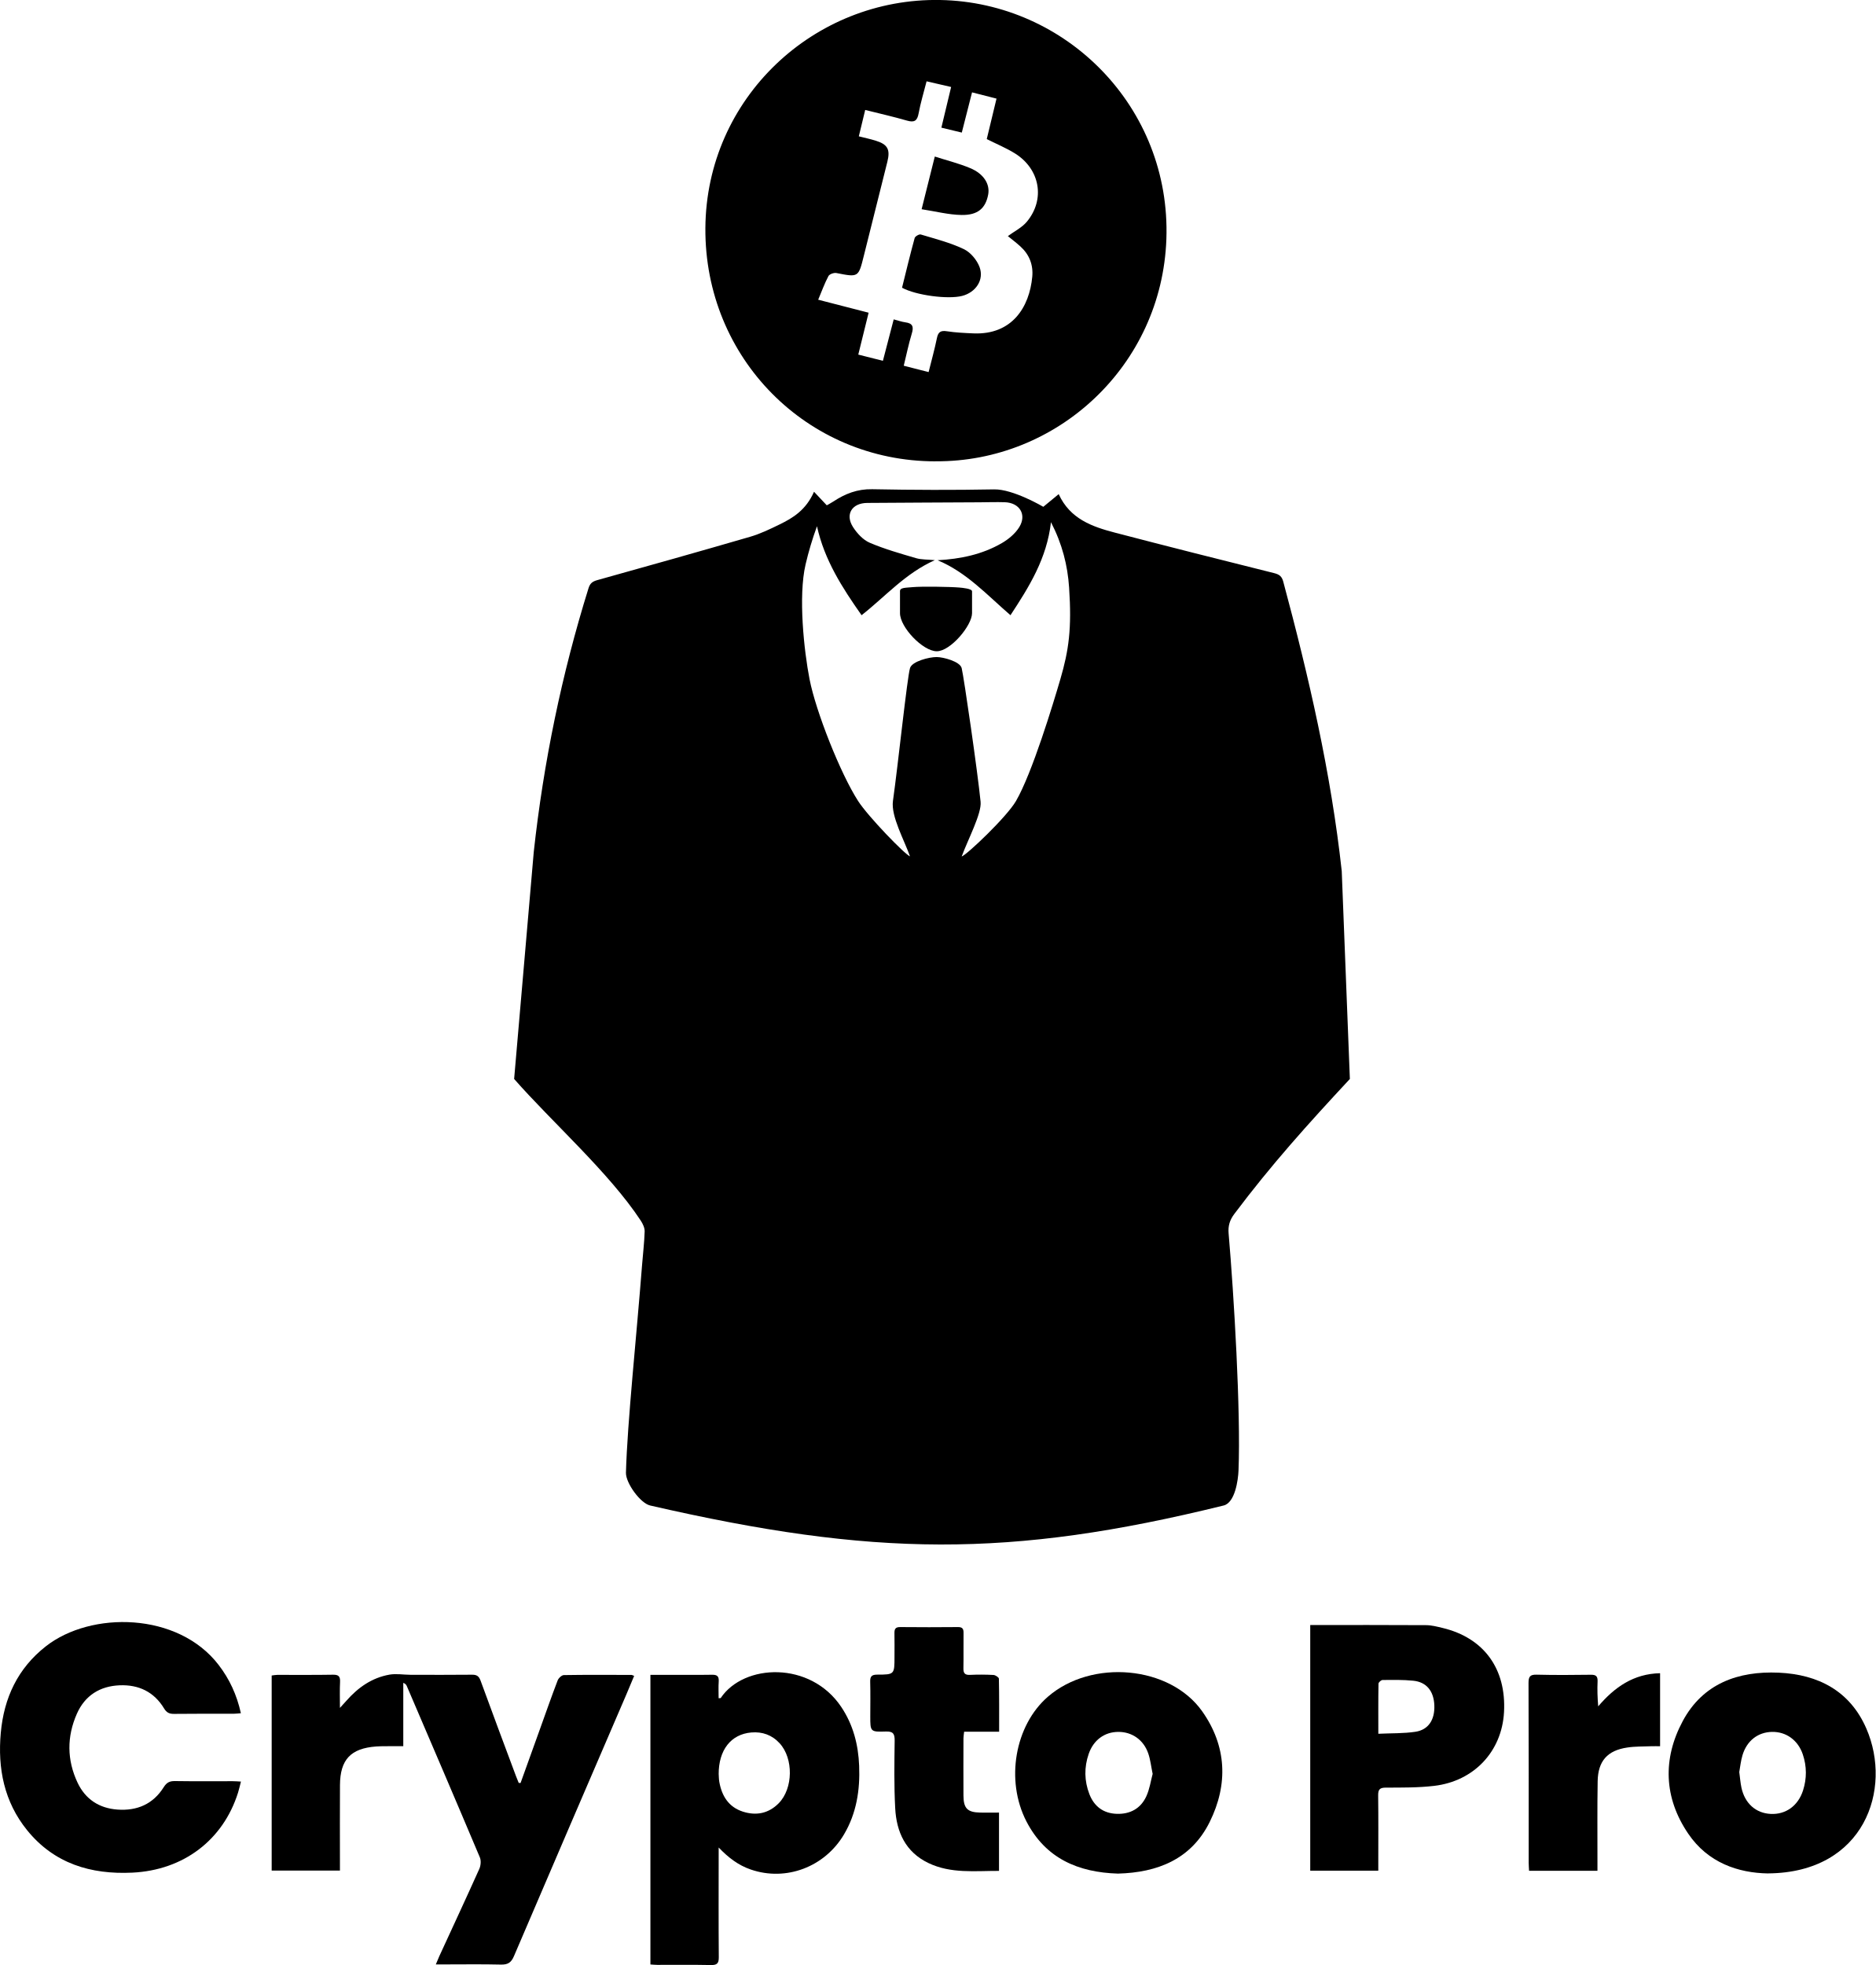
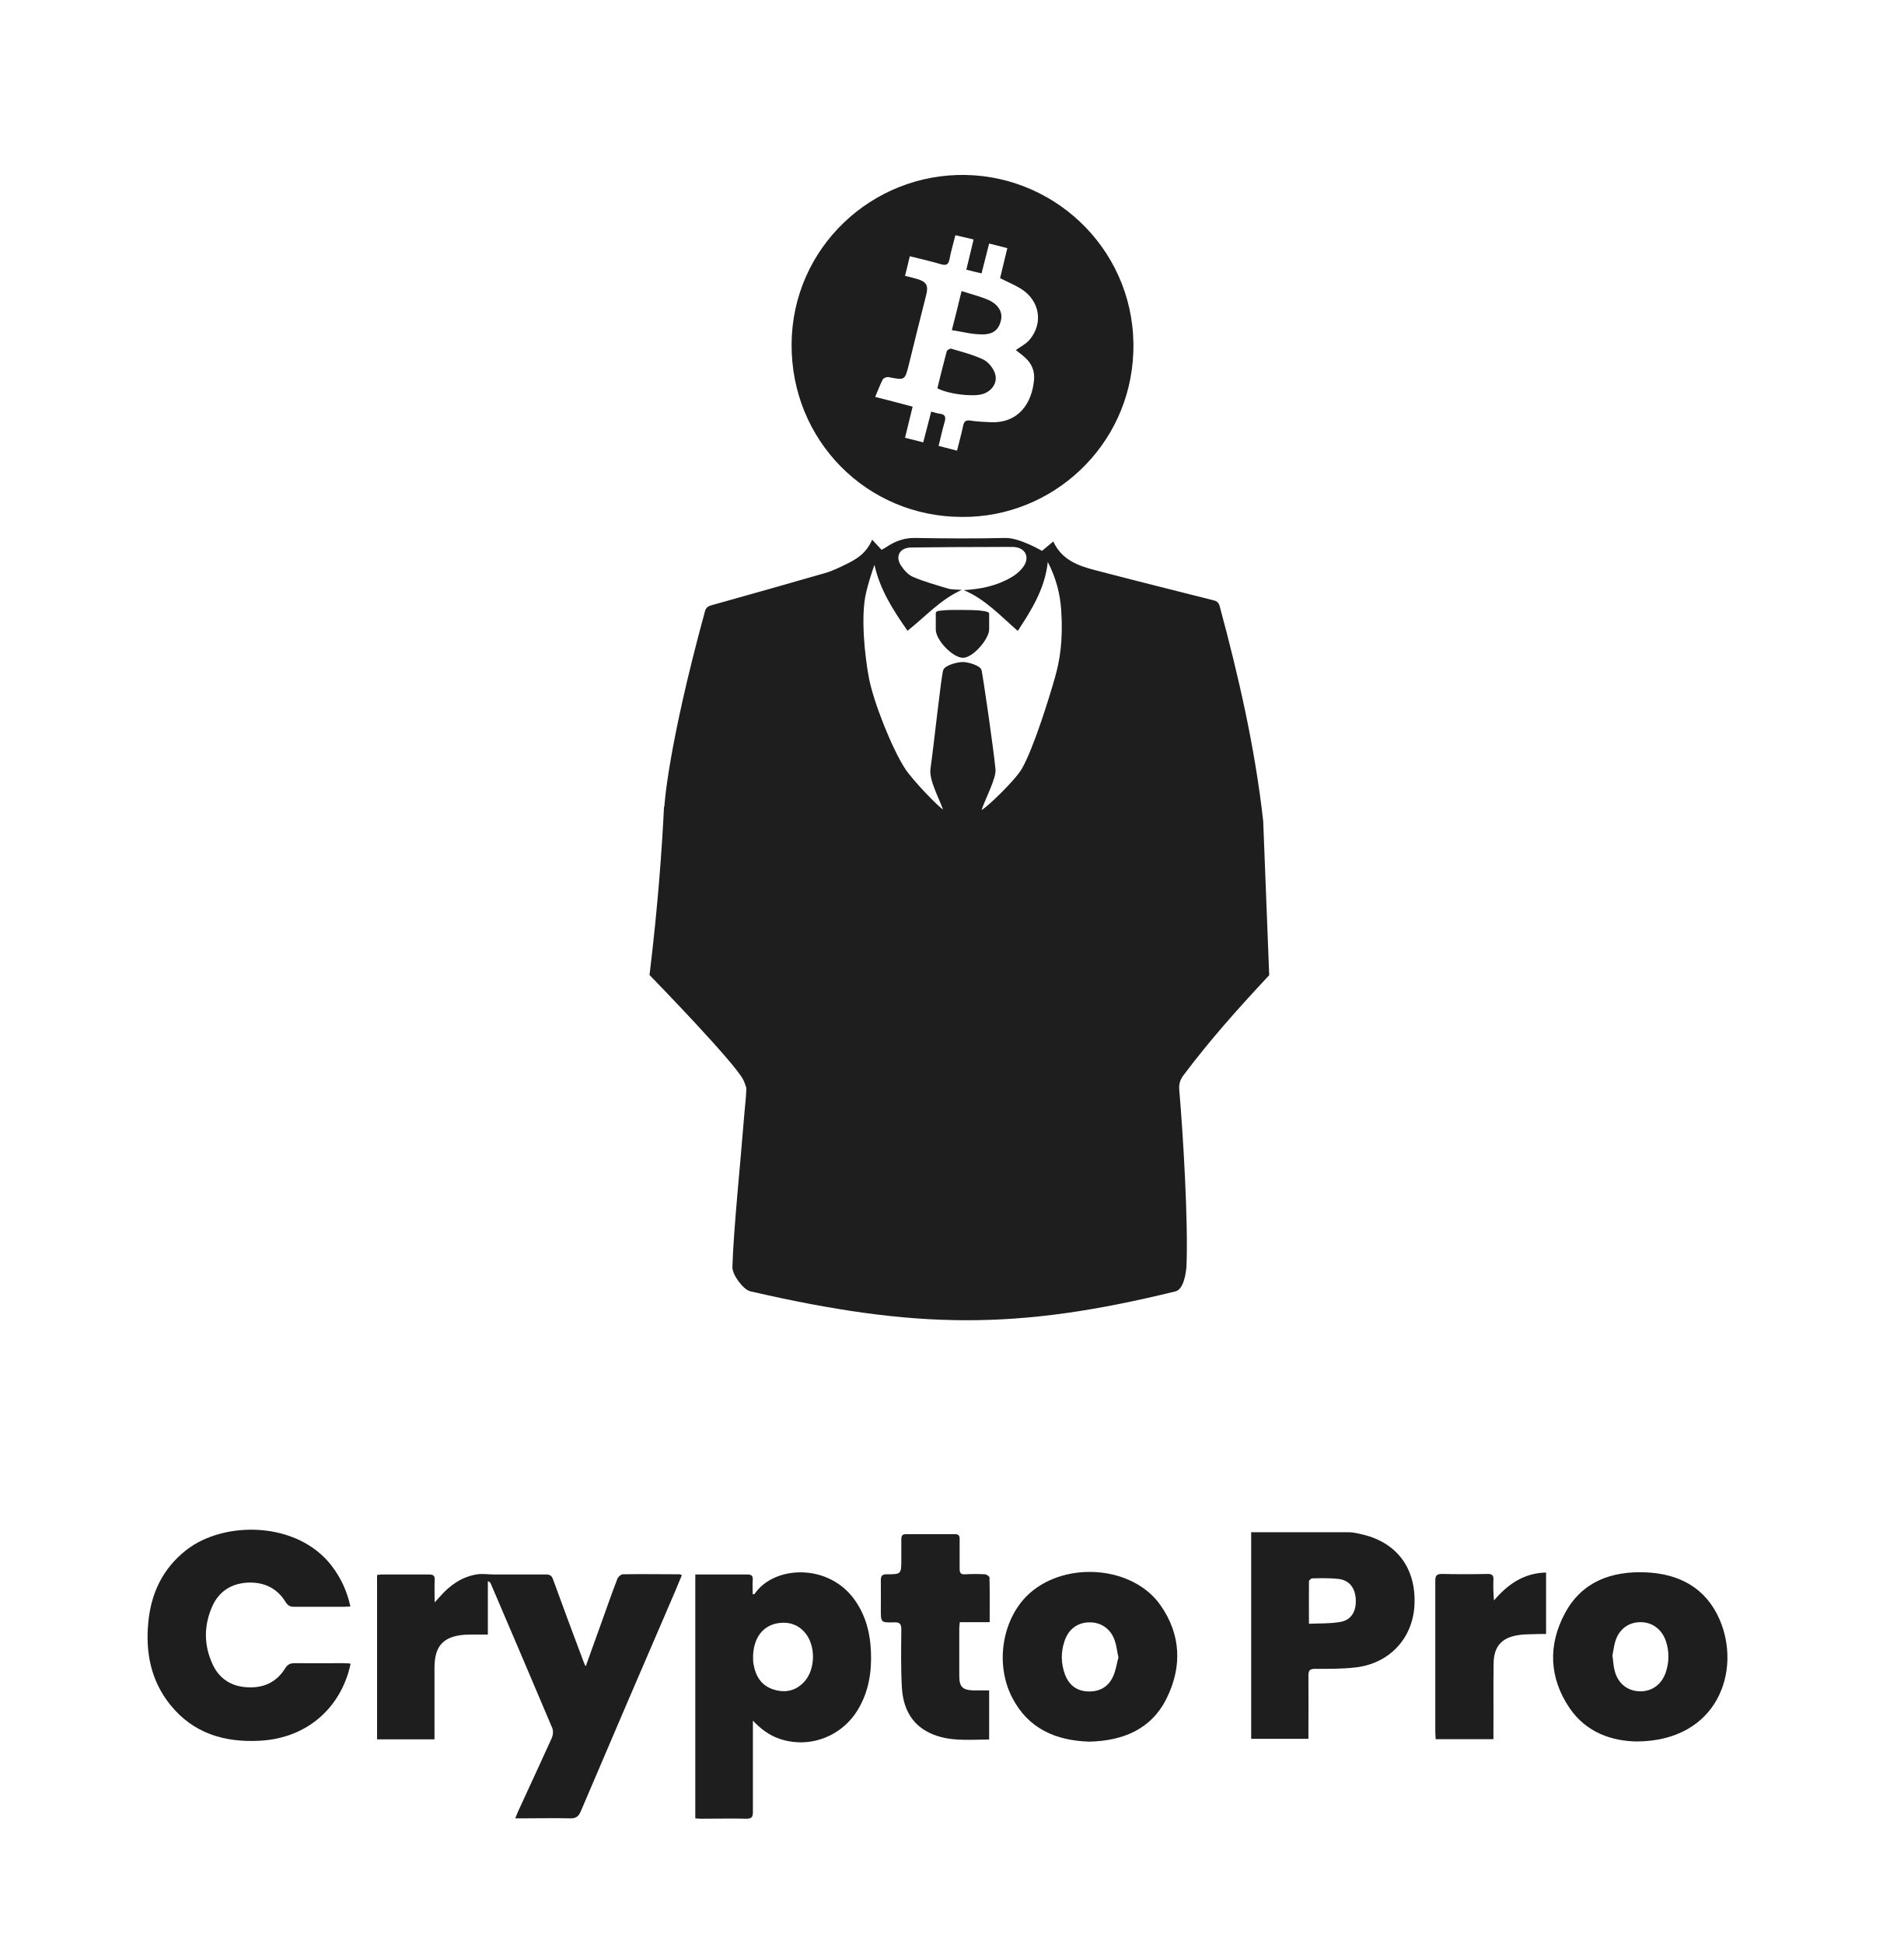
- <svg xmlns="http://www.w3.org/2000/svg" fill="currentColor" viewBox="0 0 450.09 471.47">
-   <g>
-     <path d="M124.91,427.81c1.54-4.29,3.09-8.58,4.63-12.87,1.41-3.92,2.78-7.85,4.27-11.74.21-.56.97-1.28,1.49-1.29,5.4-.09,10.81-.05,16.21-.04.16,0,.31.11.66.23-.64,1.53-1.25,3.02-1.89,4.5-9,20.92-18.01,41.82-26.96,62.76-.66,1.55-1.48,2.05-3.13,2.01-4.52-.11-9.04-.04-13.57-.04h-2.04c.34-.82.57-1.39.82-1.94,3.21-6.98,6.46-13.95,9.61-20.97.36-.8.46-1.99.14-2.76-5.79-13.73-11.67-27.43-17.54-41.13-.12-.29-.32-.55-.84-.76v15.2c-.92,0-1.61,0-2.29,0-1.41.02-2.82-.03-4.23.07-6.08.45-8.63,3.14-8.67,9.24-.04,6.17-.01,12.33-.01,18.5,0,.63,0,1.27,0,2.03h-16.38v-46.8c.45-.05.89-.15,1.34-.15,4.46-.01,8.93.04,13.39-.04,1.34-.02,1.74.43,1.68,1.73-.1,1.91-.03,3.82-.03,6.23.74-.82,1.16-1.26,1.56-1.72,2.79-3.18,6.13-5.52,10.34-6.26,1.62-.28,3.34.03,5.02.04,4.93.01,9.87.03,14.8-.02,1.12-.01,1.64.36,2.03,1.43,2.79,7.66,5.66,15.3,8.51,22.94.2.54.42,1.06.64,1.59.14,0,.28.01.43.02Z" />
-     <path d="M172.45,443.29c0,.61,0,1.23,0,1.84,0,8.16-.04,16.33.03,24.49.01,1.49-.46,1.89-1.9,1.86-4.29-.09-8.57-.03-12.86-.04-.51,0-1.03-.06-1.65-.1v-69.49h3.71c3.7,0,7.4.04,11.1-.02,1.25-.02,1.66.41,1.58,1.63-.09,1.32-.02,2.66-.02,4,.3-.03.47,0,.51-.06,5.53-8.24,21.49-8.95,28.92,2.16,2.86,4.28,4.09,9.04,4.29,14.13.23,5.8-.63,11.36-3.63,16.44-4.64,7.85-13.94,11.34-22.38,8.43-2.98-1.02-5.37-2.84-7.7-5.28ZM172.46,425.72c.03.4.02,1.11.14,1.8.6,3.4,2.24,6.06,5.68,7.16,3.21,1.02,6.16.43,8.58-2.02,3.48-3.54,3.57-10.74.22-14.39-1.83-1.99-4.15-2.82-6.81-2.59-4.86.42-7.84,4.19-7.82,10.03Z" />
-     <path d="M57.82,427.44c-.26,1.01-.44,1.85-.7,2.67-3.58,11.37-13.08,18.61-25.37,19.2-9.96.48-18.77-2.17-25.26-10.2-5.5-6.81-7.08-14.82-6.3-23.36.76-8.38,4.07-15.47,10.83-20.76,10.82-8.47,31.68-8.24,41.44,4.48,2.61,3.4,4.37,7.18,5.34,11.59-.67.05-1.22.12-1.76.13-4.76,0-9.51-.03-14.27.03-1.11.01-1.78-.28-2.39-1.29-2.4-3.99-6.09-5.75-10.66-5.57-4.75.19-8.34,2.45-10.27,6.82-2.43,5.49-2.41,11.09.16,16.54,1.88,3.98,5.18,6.14,9.58,6.46,4.71.34,8.55-1.31,11.1-5.38.69-1.1,1.41-1.48,2.67-1.46,4.64.07,9.28.03,13.91.03.57,0,1.15.05,1.95.09Z" />
-     <path d="M314.4,389.9c9.37,0,18.58-.03,27.78.03,1.33,0,2.68.36,3.98.67,9.91,2.38,15.31,9.79,14.74,20.2-.51,9.4-7.17,16.56-16.77,17.69-3.83.45-7.73.41-11.59.42-1.51,0-1.86.49-1.84,1.91.07,5.34.03,10.68.03,16.03v1.99h-16.33v-58.94ZM330.74,415.99c3.12-.15,6.05-.05,8.91-.48,3.13-.48,4.66-2.9,4.53-6.33-.13-3.42-1.86-5.6-5.06-5.92-2.44-.25-4.91-.19-7.37-.17-.34,0-.96.56-.97.87-.07,3.9-.04,7.81-.04,12.04Z" />
-     <path d="M268.26,449.54c-9.59-.29-17.38-3.67-21.95-12.5-5.11-9.87-2.78-23.07,5.13-29.93,10.5-9.12,29.28-7.49,37.04,3.5,5.89,8.34,6.26,17.52,1.8,26.53-4.43,8.97-12.54,12.15-22.02,12.4ZM276.59,425.64c-.38-1.83-.54-3.42-1.05-4.9-1.11-3.28-3.89-5.21-7.18-5.2-3.3,0-5.97,1.94-7.12,5.28-1.11,3.22-1.06,6.47.16,9.64,1.14,2.96,3.36,4.63,6.56,4.74,3.23.11,5.76-1.27,7.11-4.21.79-1.72,1.06-3.67,1.51-5.35Z" />
-     <path d="M424.28,449.5c-7.19-.11-14.44-2.55-19.18-9.54-5.85-8.61-6.17-17.96-1.31-27.02,4.83-9,13.28-12.04,23.02-11.61,9.48.42,17.12,4.38,21.04,13.42,6.3,14.52-.47,34.57-23.57,34.74ZM417.35,425.17c.19,1.43.28,2.61.52,3.75.82,3.79,3.45,6.12,7.01,6.3,3.61.19,6.59-1.94,7.77-5.63.92-2.87.91-5.78-.05-8.64-1.15-3.43-4.01-5.48-7.4-5.41-3.37.07-6.02,2.1-7.07,5.57-.42,1.39-.56,2.86-.78,4.06Z" />
-     <path d="M239.73,415.5h-8.38c-.06.6-.16,1.1-.16,1.59-.01,4.58-.03,9.16,0,13.74.02,3.07.95,4,4,4.07,1.46.04,2.92,0,4.53,0v13.99c-5.73-.02-11.52.71-16.93-1.88-5.49-2.62-7.68-7.45-7.98-13.16-.29-5.39-.2-10.8-.13-16.21.02-1.65-.37-2.25-2.12-2.19-3.72.12-3.73.03-3.73-3.62,0-2.76.06-5.52-.02-8.28-.04-1.27.31-1.75,1.67-1.75,4.16,0,4.16-.06,4.16-4.27,0-1.88.03-3.76-.01-5.64-.02-.99.2-1.51,1.36-1.5,4.64.05,9.28.04,13.92,0,1.02,0,1.31.42,1.3,1.38-.04,2.82.03,5.64-.03,8.46-.03,1.2.32,1.69,1.58,1.63,1.88-.09,3.76-.08,5.64.02.46.03,1.28.57,1.29.89.09,4.16.06,8.31.06,12.71Z" />
-     <path d="M383.33,448.86h-16.42c-.03-.66-.09-1.29-.09-1.91,0-14.38.02-28.76-.04-43.14,0-1.51.34-2.04,1.94-2,4.34.11,8.69.08,13.03.02,1.23-.02,1.65.38,1.6,1.62-.09,1.96-.02,3.92.15,5.96,3.93-4.6,8.47-7.81,14.85-7.95v17.52c-.72,0-1.4-.02-2.08,0-1.93.08-3.89.02-5.79.31-4.77.7-7.02,3.23-7.11,8.08-.11,6.45-.04,12.91-.05,19.37,0,.64,0,1.27,0,2.12Z" />
-   </g>
+ <svg xmlns="http://www.w3.org/2000/svg" id="Layer_1" data-name="Layer 1" version="1.1" viewBox="0 0 1077.3 1100">
+   <defs>
+     <style>
+       .cls-1 {
+         fill: #1e1e1e;
+         stroke-width: 0px;
+       }
+     </style>
+   </defs>
  <g>
    <g>
-       <path d="M128.08,204.4c2.35-21.5,6.7-42.61,13.14-63.27.36-1.15.93-1.61,2.07-1.93,12.25-3.41,24.5-6.86,36.71-10.41,2.44-.71,4.78-1.84,7.07-2.96,3.25-1.58,6.32-3.46,8.26-7.84,1.23,1.3,3.06,3.25,3.06,3.25,0,0,.93-.48,1.61-.93,2.82-1.86,5.75-3,9.29-2.93,9.76.19,19.52.22,29.27.04,4.56-.09,11.79,4.18,11.79,4.18,0,0,2.36-1.94,3.69-3.04,2.73,5.96,8.03,7.81,13.5,9.24,12.71,3.32,25.44,6.53,38.19,9.71,1.24.31,1.85.76,2.19,2.02,6.15,22.86,11.46,45.91,14.04,69.47l1.95,49.88c-10.09,10.85-18.83,20.54-27.73,32.39-1.1,1.47-1.53,2.86-1.36,4.74,1.26,14.61,2.94,42.61,2.37,56.82-.09,2.28-.83,7.72-3.57,8.39-51.4,12.66-84.08,12.29-137.61,0-2.38-.55-5.87-5.42-5.81-7.86.32-12.01,2.59-33.23,3.87-49.85.21-2.69.54-5.37.62-8.06.02-.86-.45-1.84-.95-2.6-7.55-11.47-21.32-23.66-30.37-33.97M218.37,205.51c-1.35-3.89-4.62-9.66-4.1-13.34,1.21-8.54,3.42-29.71,4.1-31.89.5-1.6,4.57-2.64,6.38-2.63,1.6,0,5.62,1.07,6.01,2.65.54,2.21,3.85,25.06,4.54,32.07.3,2.79-3.06,9.1-4.54,13.13,1.19-.35,10.8-9.46,13.03-13.3,3.9-6.72,8.95-23.44,10.64-29.21,2.04-6.99,2.77-12.14,2.11-22.01-.36-5.34-1.64-10.44-4.35-15.69-1,8.73-5.23,15.49-9.72,22.32-5.61-4.84-10.55-10.31-17.49-13.19,5.5-.3,10.7-1.38,15.4-4.1,1.61-.93,3.22-2.27,4.19-3.83,1.87-3.02.09-5.88-3.48-5.99-2-.06-4.01,0-6.02.02-8.99.05-17.99.08-26.98.15-3.67.03-5.36,2.76-3.39,5.81.97,1.5,2.4,3.06,3.99,3.74,3.58,1.53,7.37,2.6,11.12,3.7,1.3.38,2.73.31,4.51.48-7.12,3.18-11.86,8.73-17.58,13.21-4.66-6.63-8.93-13.27-10.7-21.35-1.1,3.03-2.02,6.08-2.74,9.18-1.79,7.66-.36,20.78.96,27.54,1.51,7.72,7.39,22.6,11.65,29.21,2.38,3.7,11.23,12.85,12.48,13.3Z" />
-       <path d="M224.47,110.69c-30.81,0-55.42-24.78-55.21-55.98C169.48,23.51,195.35-.54,225.59,0c30.3.55,55.41,25.78,54.29,57.37-1.08,30.4-26.23,53.53-55.41,53.31ZM222.83,89.26c.7-2.8,1.44-5.45,1.99-8.14.3-1.47.91-1.87,2.39-1.64,2.1.32,4.25.42,6.38.51,9.25.39,13.43-6.28,14.11-13.6.26-2.84-.7-5.32-2.85-7.26-1.04-.95-2.17-1.8-3.01-2.48,1.55-1.14,3.37-2.03,4.55-3.44,4.48-5.38,3.18-12.66-2.86-16.41-2.09-1.3-4.41-2.25-6.75-3.43.77-3.18,1.54-6.37,2.34-9.71-2.04-.52-3.88-.99-5.87-1.5-.83,3.28-1.62,6.39-2.46,9.65-1.76-.42-3.26-.79-4.9-1.18.8-3.33,1.54-6.45,2.34-9.76-2.1-.49-3.94-.91-5.89-1.36-.7,2.74-1.45,5.19-1.91,7.69-.33,1.81-1.03,2.24-2.78,1.74-3.28-.95-6.62-1.7-10.04-2.56-.54,2.24-1.02,4.22-1.53,6.33,1.46.37,2.74.64,3.98,1.02,2.96.9,3.61,2.13,2.86,5.11-1.89,7.5-3.76,15-5.63,22.5-1.3,5.24-1.28,5.21-6.58,4.17-.59-.12-1.67.26-1.92.73-.93,1.76-1.61,3.65-2.46,5.67,4.1,1.06,8.07,2.08,12.1,3.12-.86,3.49-1.65,6.69-2.48,10.05,2.03.51,3.87.98,5.91,1.49.89-3.41,1.73-6.65,2.59-9.94,1.08.28,1.93.59,2.81.71,1.78.23,2.02,1.09,1.53,2.7-.76,2.48-1.27,5.04-1.93,7.71,1.99.51,3.78.97,5.94,1.52Z" />
-       <path d="M230.19,140.97c.71.06,3.06.27,3.06.91,0,1.54-.01,3.95,0,5.23,0,2.96-5.16,9.15-8.47,9.15s-8.82-5.74-8.82-9.15v-5.28c0-.87,1.34-.79,2.98-.95,2.12-.21,9.07-.1,11.27.09Z" />
+       <path class="cls-1" d="M331.7,942.3c3.1-8.5,6.1-17,9.2-25.6,2.8-7.8,5.5-15.6,8.5-23.3.4-1.1,1.9-2.5,3-2.6,10.7-.2,21.5,0,32.2,0,.3,0,.6.2,1.3.5-1.3,3-2.5,6-3.7,8.9-17.9,41.5-35.8,83.1-53.5,124.7-1.3,3.1-2.9,4.1-6.2,4-9-.2-18,0-26.9,0h-4c.7-1.6,1.1-2.8,1.6-3.9,6.4-13.9,12.8-27.7,19.1-41.6.7-1.6.9-3.9.3-5.5-11.5-27.3-23.2-54.5-34.8-81.7-.2-.6-.6-1.1-1.7-1.5v30.2c-1.8,0-3.2,0-4.6,0-2.8,0-5.6,0-8.4.1-12.1.9-17.1,6.2-17.2,18.4,0,12.2,0,24.5,0,36.8,0,1.3,0,2.5,0,4h-32.5v-93c.9-.1,1.8-.3,2.7-.3,8.9,0,17.7,0,26.6,0,2.7,0,3.5.8,3.3,3.4-.2,3.8,0,7.6,0,12.4,1.5-1.6,2.3-2.5,3.1-3.4,5.5-6.3,12.2-11,20.5-12.4,3.2-.6,6.6,0,10,0,9.8,0,19.6,0,29.4,0,2.2,0,3.3.7,4,2.8,5.5,15.2,11.2,30.4,16.9,45.6.4,1.1.8,2.1,1.3,3.2.3,0,.6,0,.8,0Z" />
+       <path class="cls-1" d="M426.1,973.1c0,1.2,0,2.4,0,3.7,0,16.2,0,32.4,0,48.6,0,3-.9,3.7-3.8,3.7-8.5-.2-17,0-25.5,0-1,0-2-.1-3.3-.2v-138h7.4c7.3,0,14.7,0,22,0,2.5,0,3.3.8,3.1,3.2-.2,2.6,0,5.3,0,8,.6,0,.9,0,1-.1,11-16.4,42.7-17.8,57.4,4.3,5.7,8.5,8.1,18,8.5,28.1.5,11.5-1.2,22.6-7.2,32.7-9.2,15.6-27.7,22.5-44.5,16.8-5.9-2-10.7-5.6-15.3-10.5ZM426.2,938.2c0,.8,0,2.2.3,3.6,1.2,6.8,4.4,12,11.3,14.2,6.4,2,12.2.9,17-4,6.9-7,7.1-21.3.4-28.6-3.6-4-8.3-5.6-13.5-5.1-9.6.8-15.6,8.3-15.5,19.9Z" />
+       <path class="cls-1" d="M198.4,941.6c-.5,2-.9,3.7-1.4,5.3-7.1,22.6-26,37-50.4,38.1-19.8,1-37.3-4.3-50.2-20.3-10.9-13.5-14.1-29.4-12.5-46.4,1.5-16.6,8.1-30.7,21.5-41.2,21.5-16.8,62.9-16.4,82.3,8.9,5.2,6.8,8.7,14.3,10.6,23-1.3,0-2.4.2-3.5.2-9.4,0-18.9,0-28.3,0-2.2,0-3.5-.6-4.8-2.6-4.8-7.9-12.1-11.4-21.2-11.1-9.4.4-16.6,4.9-20.4,13.5-4.8,10.9-4.8,22,.3,32.9,3.7,7.9,10.3,12.2,19,12.8,9.4.7,17-2.6,22-10.7,1.4-2.2,2.8-2.9,5.3-2.9,9.2.1,18.4,0,27.6,0,1.1,0,2.3.1,3.9.2Z" />
+       <path class="cls-1" d="M708.1,867c18.6,0,36.9,0,55.2,0,2.6,0,5.3.7,7.9,1.3,19.7,4.7,30.4,19.5,29.3,40.1-1,18.7-14.2,32.9-33.3,35.1-7.6.9-15.3.8-23,.8-3,0-3.7,1-3.7,3.8.1,10.6,0,21.2,0,31.8v4h-32.4v-117.1ZM740.6,918.8c6.2-.3,12,0,17.7-1,6.2-.9,9.3-5.8,9-12.6-.3-6.8-3.7-11.1-10-11.8-4.8-.5-9.8-.4-14.6-.3-.7,0-1.9,1.1-1.9,1.7-.1,7.8,0,15.5,0,23.9Z" />
+       <path class="cls-1" d="M616.5,985.5c-19-.6-34.5-7.3-43.6-24.8-10.2-19.6-5.5-45.8,10.2-59.5,20.9-18.1,58.2-14.9,73.6,7,11.7,16.6,12.4,34.8,3.6,52.7-8.8,17.8-24.9,24.1-43.7,24.6ZM633,938c-.8-3.6-1.1-6.8-2.1-9.7-2.2-6.5-7.7-10.4-14.3-10.3-6.6,0-11.9,3.8-14.1,10.5-2.2,6.4-2.1,12.9.3,19.2,2.3,5.9,6.7,9.2,13,9.4,6.4.2,11.4-2.5,14.1-8.4,1.6-3.4,2.1-7.3,3-10.6Z" />
+       <path class="cls-1" d="M926.4,985.4c-14.3-.2-28.7-5.1-38.1-18.9-11.6-17.1-12.3-35.7-2.6-53.7,9.6-17.9,26.4-23.9,45.7-23.1,18.8.8,34,8.7,41.8,26.7,12.5,28.8-.9,68.7-46.8,69ZM912.6,937.1c.4,2.8.5,5.2,1,7.4,1.6,7.5,6.8,12.1,13.9,12.5,7.2.4,13.1-3.8,15.4-11.2,1.8-5.7,1.8-11.5-.1-17.2-2.3-6.8-8-10.9-14.7-10.7-6.7.1-12,4.2-14,11.1-.8,2.8-1.1,5.7-1.6,8.1Z" />
+       <path class="cls-1" d="M559.8,917.9h-16.6c-.1,1.2-.3,2.2-.3,3.2,0,9.1,0,18.2,0,27.3,0,6.1,1.9,7.9,7.9,8.1,2.9,0,5.8,0,9,0v27.8c-11.4,0-22.9,1.4-33.6-3.7-10.9-5.2-15.2-14.8-15.8-26.1-.6-10.7-.4-21.5-.3-32.2,0-3.3-.7-4.5-4.2-4.3-7.4.2-7.4,0-7.4-7.2,0-5.5.1-11,0-16.5,0-2.5.6-3.5,3.3-3.5,8.3,0,8.3-.1,8.3-8.5,0-3.7,0-7.5,0-11.2,0-2,.4-3,2.7-3,9.2,0,18.4,0,27.7,0,2,0,2.6.8,2.6,2.7,0,5.6,0,11.2,0,16.8,0,2.4.6,3.4,3.1,3.2,3.7-.2,7.5-.2,11.2,0,.9,0,2.5,1.1,2.6,1.8.2,8.3.1,16.5.1,25.2Z" />
+       <path class="cls-1" d="M845.1,984.1h-32.6c0-1.3-.2-2.6-.2-3.8,0-28.6,0-57.1,0-85.7,0-3,.7-4,3.8-4,8.6.2,17.3.2,25.9,0,2.4,0,3.3.8,3.2,3.2-.2,3.9,0,7.8.3,11.8,7.8-9.1,16.8-15.5,29.5-15.8v34.8c-1.4,0-2.8,0-4.1,0-3.8.2-7.7,0-11.5.6-9.5,1.4-14,6.4-14.1,16.1-.2,12.8,0,25.7-.1,38.5,0,1.3,0,2.5,0,4.2Z" />
    </g>
-     <path d="M216.45,69.04c.98-3.95,1.94-7.96,3.03-11.93.11-.4,1.07-.96,1.46-.85,3.48,1.05,7.06,1.95,10.33,3.51,1.62.77,3.16,2.62,3.79,4.33,1.13,3.08-.95,6.07-4.19,6.9-3.39.87-11.07-.14-14.41-1.96Z" />
-     <path d="M221.15,50.19c1.12-4.49,2.09-8.35,3.16-12.63,2.96.95,5.83,1.66,8.52,2.79,3.25,1.36,4.76,3.86,4.29,6.34-.62,3.26-2.45,4.95-6.38,4.89-3.11-.05-6.2-.86-9.6-1.38Z" />
+     <g>
+       <g>
+         <path class="cls-1" d="M376,456.4s1.6-32.3,23-110.6c0-.3.4-1.3,1.2-2.1.6-.6,1.4-.9,2.4-1.2,21.4-6,42.8-12,64.2-18.2,4.3-1.2,8.3-3.2,12.4-5.2,5.7-2.8,11-6,14.4-13.7,2.2,2.3,5.3,5.7,5.3,5.7,0,0,1.6-.8,2.8-1.6,4.9-3.3,10.1-5.2,16.2-5.1,17.1.3,34.1.4,51.2,0,8-.1,20.6,7.3,20.6,7.3,0,0,4.1-3.4,6.4-5.3,4.8,10.4,14,13.7,23.6,16.2,22.2,5.8,44.5,11.4,66.8,17,2.2.5,3.2,1.3,3.8,3.5,10.8,40,20,80.3,24.6,121.5l3.4,87.2c-17.7,19-32.9,35.9-48.5,56.6-1.9,2.6-2.7,5-2.4,8.3,2.2,25.5,5.1,74.5,4.1,99.3-.2,4-1.5,13.5-6.2,14.7-89.9,22.1-147,21.5-240.6,0-4.2-1-10.3-9.5-10.2-13.7.6-21,4.5-58.1,6.8-87.2.4-4.7,1-9.4,1.1-14.1,0,0-.6-2.3-1.7-4.6-4.7-9.6-50.1-56.3-53.1-59.4,4.9-40.4,7.1-72.7,8.2-95.3ZM533.8,458.3c-2.4-6.8-8.1-16.9-7.2-23.3,2.1-14.9,6-52,7.2-55.8.9-2.8,8-4.6,11.2-4.6,2.8,0,9.8,1.9,10.5,4.6.9,3.9,6.7,43.8,7.9,56.1.5,4.9-5.4,15.9-7.9,23,2.1-.6,18.9-16.5,22.8-23.3,6.8-11.8,15.7-41,18.6-51.1s4.8-21.2,3.7-38.5c-.6-9.3-2.9-18.3-7.6-27.4-1.7,15.3-9.2,27.1-17,39-9.8-8.5-18.4-18-30.6-23.1,9.6-.5,18.7-2.4,26.9-7.2,2.8-1.6,5.6-4,7.3-6.7,3.3-5.3.2-10.3-6.1-10.5-3.5-.1-7,0-10.5,0-15.7,0-31.5.1-47.2.3-6.4,0-9.4,4.8-5.9,10.2,1.7,2.6,4.2,5.4,7,6.5,6.3,2.7,12.9,4.5,19.5,6.5,2.3.7,4.8.5,7.9.8-12.4,5.6-20.7,15.3-30.7,23.1-8.1-11.6-15.6-23.2-18.7-37.3-1.9,5.3-3.5,10.6-4.8,16-3.1,13.4-.6,36.3,1.7,48.2,2.6,13.5,12.9,39.5,20.4,51.1,4.2,6.5,19.6,22.5,21.8,23.3Z" />
+         <path class="cls-1" d="M544.5,292.5c-53.9,0-96.9-43.3-96.5-97.9.4-54.5,45.6-96.6,98.5-95.6,53,1,96.9,45.1,94.9,100.3-1.9,53.2-45.9,93.6-96.9,93.2ZM541.6,255.1c1.2-4.9,2.5-9.5,3.5-14.2.5-2.6,1.6-3.3,4.2-2.9,3.7.6,7.4.7,11.2.9,16.2.7,23.5-11,24.7-23.8.5-5-1.2-9.3-5-12.7-1.8-1.7-3.8-3.1-5.3-4.3,2.7-2,5.9-3.5,7.9-6,7.8-9.4,5.6-22.1-5-28.7-3.7-2.3-7.7-3.9-11.8-6,1.3-5.6,2.7-11.1,4.1-17-3.6-.9-6.8-1.7-10.3-2.6-1.5,5.7-2.8,11.2-4.3,16.9-3.1-.7-5.7-1.4-8.6-2.1,1.4-5.8,2.7-11.3,4.1-17.1-3.7-.9-6.9-1.6-10.3-2.4-1.2,4.8-2.5,9.1-3.3,13.4-.6,3.2-1.8,3.9-4.9,3-5.7-1.7-11.6-3-17.6-4.5-.9,3.9-1.8,7.4-2.7,11.1,2.6.6,4.8,1.1,7,1.8,5.2,1.6,6.3,3.7,5,8.9-3.3,13.1-6.6,26.2-9.8,39.3-2.3,9.2-2.2,9.1-11.5,7.3-1-.2-2.9.5-3.3,1.3-1.6,3.1-2.8,6.4-4.3,9.9,7.2,1.8,14.1,3.6,21.2,5.5-1.5,6.1-2.9,11.7-4.3,17.6,3.5.9,6.8,1.7,10.3,2.6,1.6-6,3-11.6,4.5-17.4,1.9.5,3.4,1,4.9,1.2,3.1.4,3.5,1.9,2.7,4.7-1.3,4.3-2.2,8.8-3.4,13.5,3.5.9,6.6,1.7,10.4,2.7Z" />
+         <path class="cls-1" d="M554.5,345.5c1.2.1,5.3.5,5.3,1.6,0,2.7,0,6.9,0,9.1,0,5.2-9,16-14.8,16s-15.4-10-15.4-16v-9.2c0-1.5,2.3-1.4,5.2-1.7s15.9-.2,19.7.1Z" />
+       </g>
+       <path class="cls-1" d="M530.5,219.7c1.7-6.9,3.4-13.9,5.3-20.9.2-.7,1.9-1.7,2.5-1.5,6.1,1.8,12.4,3.4,18.1,6.1,2.8,1.3,5.5,4.6,6.6,7.6,2,5.4-1.7,10.6-7.3,12.1-5.9,1.5-19.4-.2-25.2-3.4Z" />
+       <path class="cls-1" d="M538.7,186.8c2-7.8,3.7-14.6,5.5-22.1,5.2,1.7,10.2,2.9,14.9,4.9,5.7,2.4,8.3,6.8,7.5,11.1-1.1,5.7-4.3,8.7-11.2,8.5-5.4,0-10.8-1.5-16.8-2.4Z" />
+     </g>
  </g>
+   <path class="cls-1" d="M-286.9,878.6" />
</svg>
